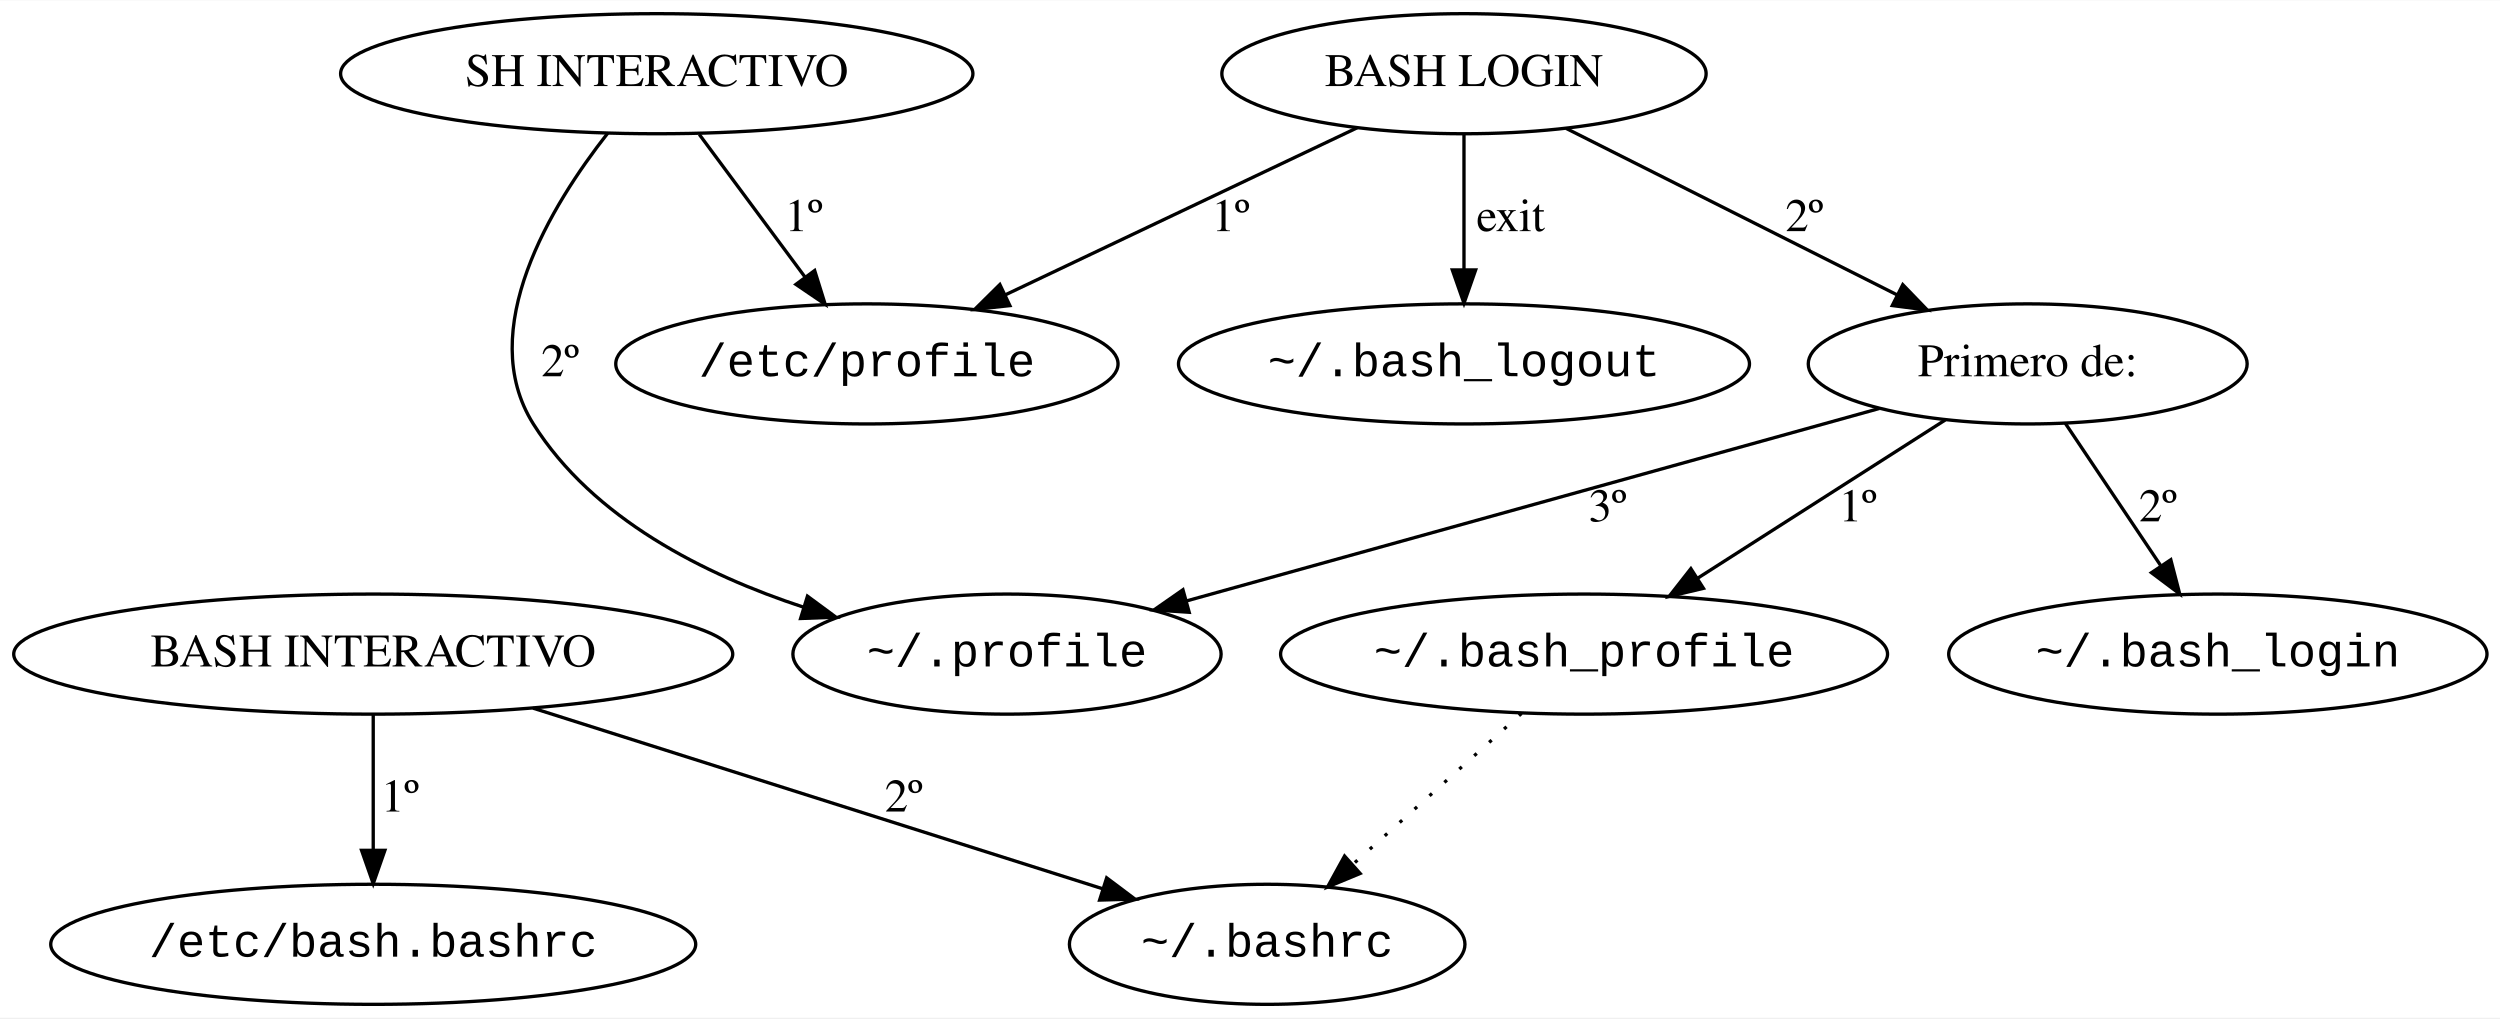
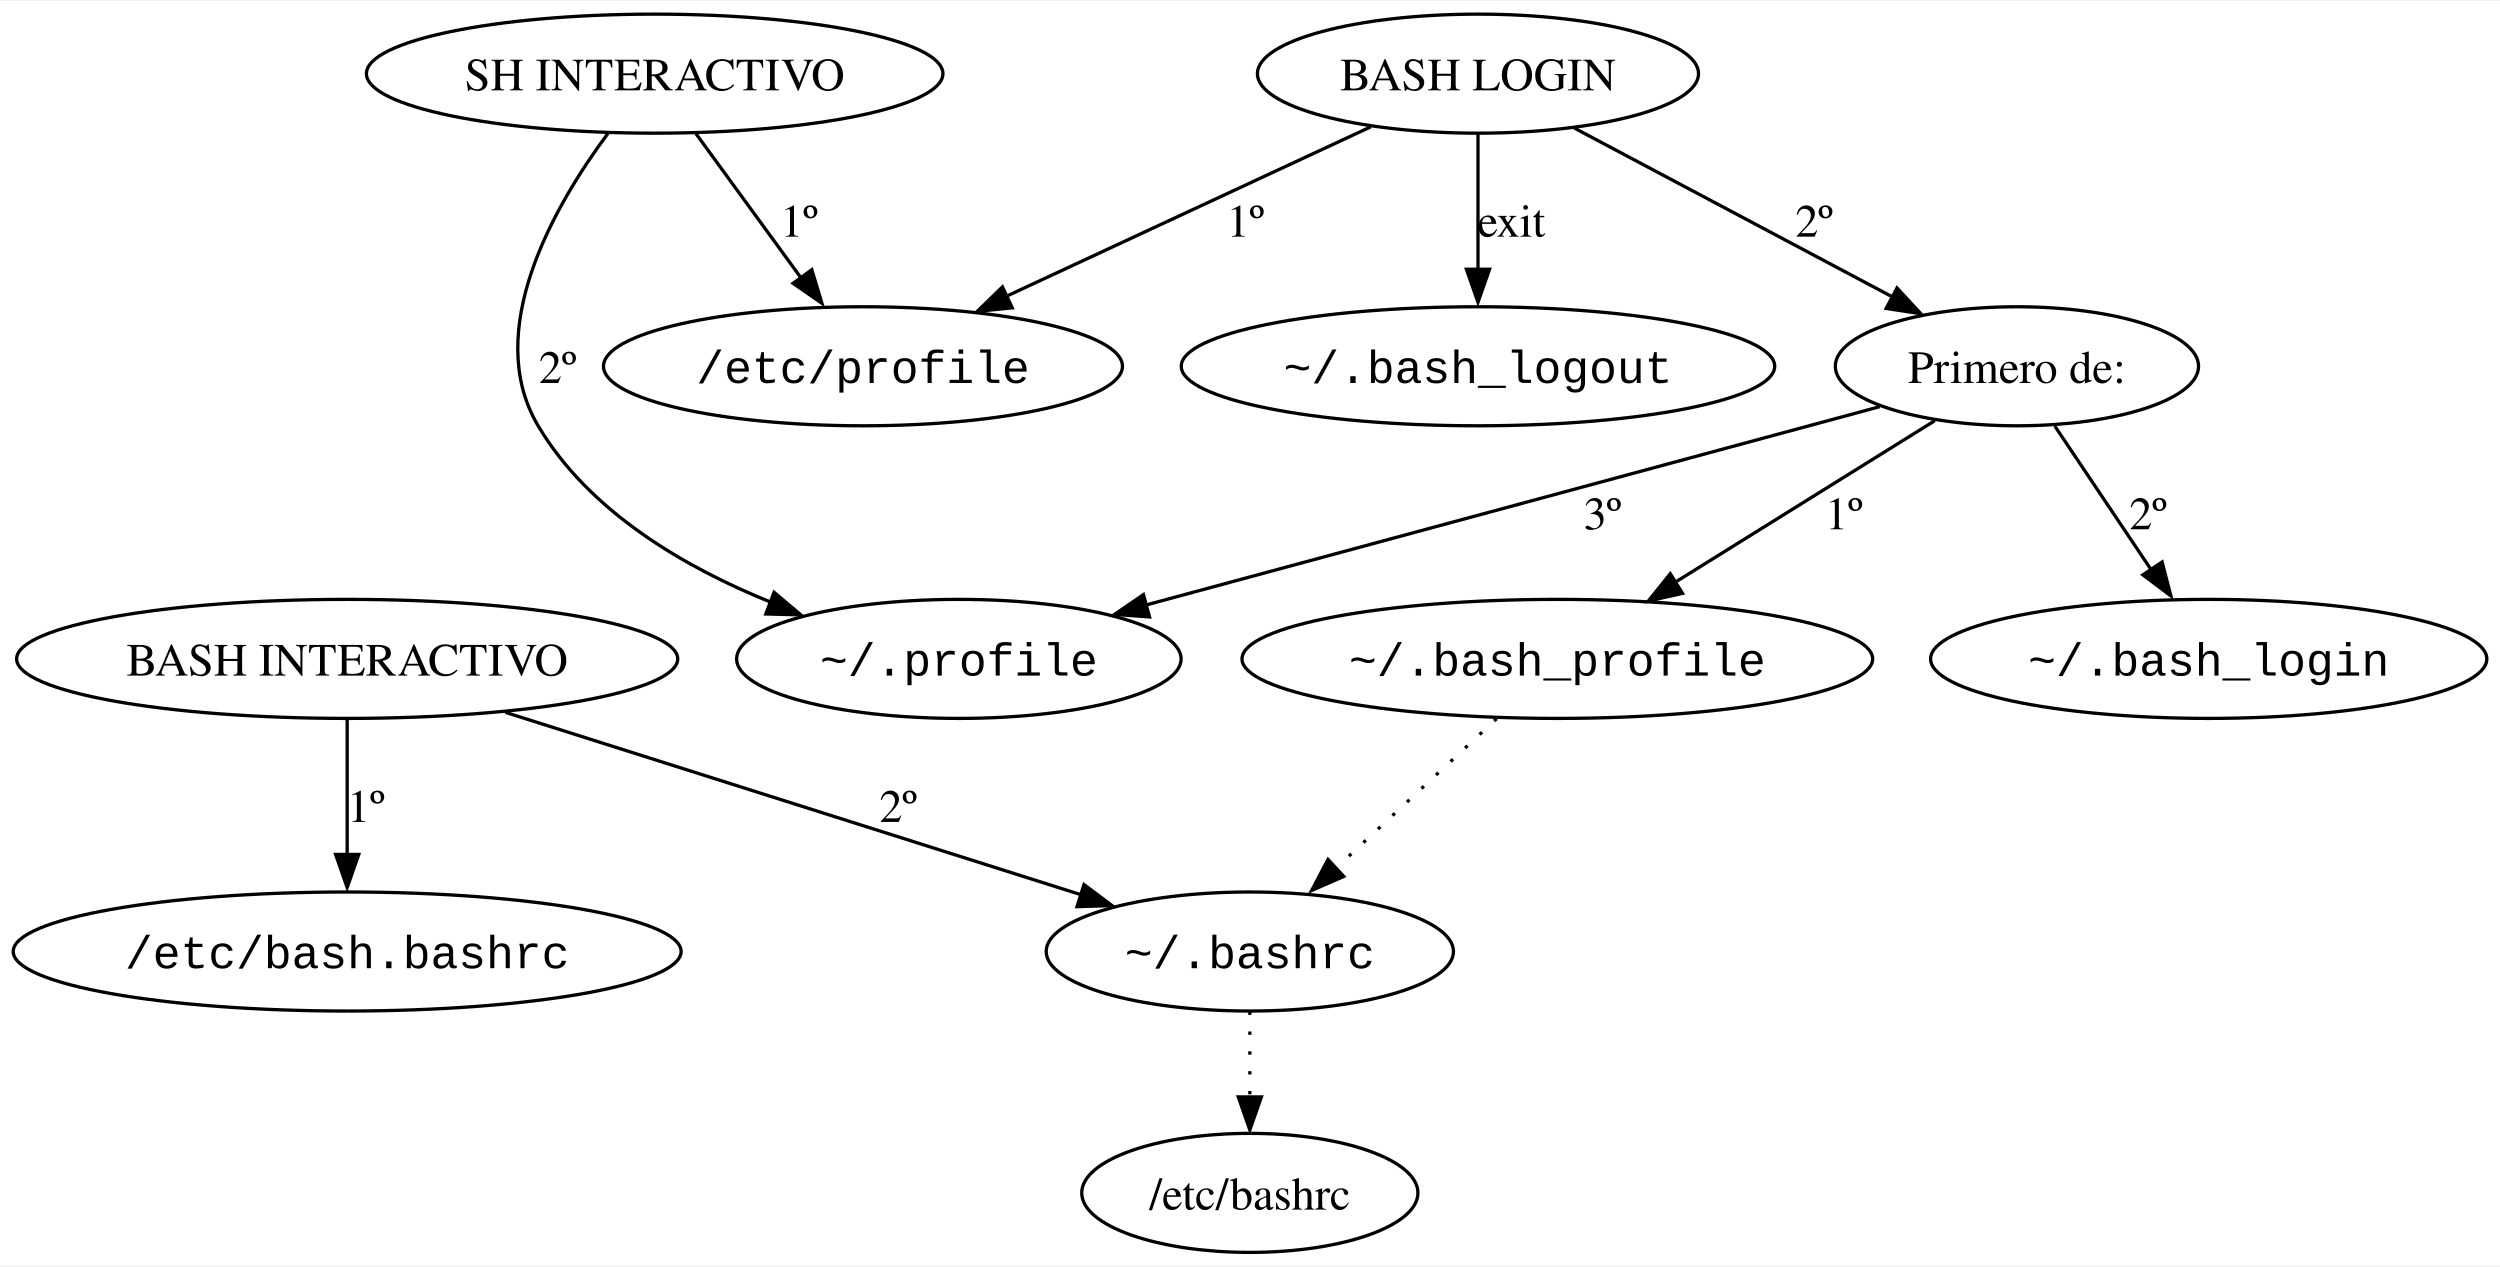
- <svg xmlns="http://www.w3.org/2000/svg" width="749pt" height="305pt" viewBox="0.00 0.00 749.48 305.00">
-   <g id="graph0" class="graph" transform="scale(1 1) rotate(0) translate(4 301)">
-     <polygon fill="white" stroke="transparent" points="-4,4 -4,-301 745.48,-301 745.48,4 -4,4" />
+ <svg xmlns="http://www.w3.org/2000/svg" width="756pt" height="383pt" viewBox="0.00 0.00 756.10 382.50">
+   <g id="graph0" class="graph" transform="scale(1 1) rotate(0) translate(4 378.5)">
+     <polygon fill="white" stroke="none" points="-4,4 -4,-378.5 752.1,-378.5 752.1,4 -4,4" />
    <g id="node1" class="node">
-       <ellipse fill="none" stroke="black" cx="470.89" cy="-105" rx="90.98" ry="18" />
-       <text text-anchor="middle" x="470.89" y="-101.3" font-family="courier new" font-size="14.00">~/.bash_profile</text>
+       <ellipse fill="none" stroke="black" cx="467" cy="-179.5" rx="95.37" ry="18" />
+       <text text-anchor="middle" x="467" y="-174.45" font-family="courier new" font-size="14.00">~/.bash_profile</text>
    </g>
    <g id="node6" class="node">
-       <ellipse fill="none" stroke="black" cx="375.89" cy="-18" rx="59.29" ry="18" />
-       <text text-anchor="middle" x="375.89" y="-14.3" font-family="courier new" font-size="14.00">~/.bashrc</text>
+       <ellipse fill="none" stroke="black" cx="374" cy="-91" rx="61.59" ry="18" />
+       <text text-anchor="middle" x="374" y="-85.95" font-family="courier new" font-size="14.00">~/.bashrc</text>
    </g>
    <g id="edge11" class="edge">
-       <path fill="none" stroke="black" stroke-dasharray="1,5" d="M452.12,-87.21C437.62,-74.23 417.4,-56.14 401.43,-41.85" />
-       <polygon fill="black" stroke="black" points="403.76,-39.24 393.98,-35.18 399.09,-44.46 403.76,-39.24" />
+       <path fill="none" stroke="black" stroke-dasharray="1,5" d="M448.62,-161.41C434.56,-148.33 415,-130.13 399.43,-115.65" />
+       <polygon fill="black" stroke="black" points="402.41,-113.71 392.7,-109.47 397.64,-118.84 402.41,-113.71" />
    </g>
    <g id="node2" class="node">
-       <ellipse fill="none" stroke="black" cx="660.89" cy="-105" rx="80.69" ry="18" />
-       <text text-anchor="middle" x="660.89" y="-101.3" font-family="courier new" font-size="14.00">~/.bash_login</text>
+       <ellipse fill="none" stroke="black" cx="664" cy="-179.5" rx="84.11" ry="18" />
+       <text text-anchor="middle" x="664" y="-174.45" font-family="courier new" font-size="14.00">~/.bash_login</text>
    </g>
    <g id="node3" class="node">
-       <ellipse fill="none" stroke="black" cx="297.89" cy="-105" rx="64.19" ry="18" />
-       <text text-anchor="middle" x="297.89" y="-101.3" font-family="courier new" font-size="14.00">~/.profile</text>
+       <ellipse fill="none" stroke="black" cx="286" cy="-179.5" rx="67.22" ry="18" />
+       <text text-anchor="middle" x="286" y="-174.45" font-family="courier new" font-size="14.00">~/.profile</text>
    </g>
    <g id="node4" class="node">
-       <ellipse fill="none" stroke="black" cx="434.89" cy="-192" rx="85.59" ry="18" />
-       <text text-anchor="middle" x="434.89" y="-188.3" font-family="courier new" font-size="14.00">~/.bash_logout</text>
+       <ellipse fill="none" stroke="black" cx="443" cy="-268" rx="89.74" ry="18" />
+       <text text-anchor="middle" x="443" y="-262.95" font-family="courier new" font-size="14.00">~/.bash_logout</text>
    </g>
    <g id="node5" class="node">
-       <ellipse fill="none" stroke="black" cx="107.89" cy="-18" rx="96.68" ry="18" />
-       <text text-anchor="middle" x="107.89" y="-14.3" font-family="courier new" font-size="14.00">/etc/bash.bashrc</text>
+       <ellipse fill="none" stroke="black" cx="101" cy="-91" rx="101" ry="18" />
+       <text text-anchor="middle" x="101" y="-85.95" font-family="courier new" font-size="14.00">/etc/bash.bashrc</text>
+     </g>
+     <g id="node12" class="node">
+       <ellipse fill="none" stroke="black" cx="374" cy="-18" rx="50.84" ry="18" />
+       <text text-anchor="middle" x="374" y="-12.95" font-family="Times,serif" font-size="14.00">/etc/bashrc</text>
+     </g>
+     <g id="edge12" class="edge">
+       <path fill="none" stroke="black" stroke-dasharray="1,5" d="M374,-72.81C374,-65.05 374,-55.68 374,-46.95" />
+       <polygon fill="black" stroke="black" points="377.5,-47.03 374,-37.03 370.5,-47.03 377.5,-47.03" />
    </g>
    <g id="node7" class="node">
-       <ellipse fill="none" stroke="black" cx="255.89" cy="-192" rx="75.29" ry="18" />
-       <text text-anchor="middle" x="255.89" y="-188.3" font-family="courier new" font-size="14.00">/etc/profile</text>
+       <ellipse fill="none" stroke="black" cx="257" cy="-268" rx="78.48" ry="18" />
+       <text text-anchor="middle" x="257" y="-262.95" font-family="courier new" font-size="14.00">/etc/profile</text>
    </g>
    <g id="node8" class="node">
-       <ellipse fill="none" stroke="black" cx="434.89" cy="-279" rx="72.59" ry="18" />
-       <text text-anchor="middle" x="434.89" y="-275.3" font-family="Times,serif" font-size="14.00">BASH LOGIN</text>
+       <ellipse fill="none" stroke="black" cx="443" cy="-356.5" rx="66.71" ry="18" />
+       <text text-anchor="middle" x="443" y="-351.45" font-family="Times,serif" font-size="14.00">BASH LOGIN</text>
    </g>
    <g id="edge6" class="edge">
-       <path fill="none" stroke="black" d="M434.89,-260.8C434.89,-249.16 434.89,-233.55 434.89,-220.24" />
-       <polygon fill="black" stroke="black" points="438.39,-220.18 434.89,-210.18 431.39,-220.18 438.39,-220.18" />
-       <text text-anchor="middle" x="448.89" y="-231.8" font-family="Times,serif" font-size="14.00">exit</text>
+       <path fill="none" stroke="black" d="M443,-338.41C443,-326.64 443,-310.73 443,-297.11" />
+       <polygon fill="black" stroke="black" points="446.5,-297.35 443,-287.35 439.5,-297.35 446.5,-297.35" />
+       <text text-anchor="middle" x="453.12" y="-307.2" font-family="Times,serif" font-size="14.00">exit</text>
    </g>
    <g id="edge1" class="edge">
-       <path fill="none" stroke="black" d="M402.89,-262.8C373.42,-248.81 329.52,-227.96 297.37,-212.7" />
-       <polygon fill="black" stroke="black" points="298.75,-209.48 288.22,-208.35 295.75,-215.8 298.75,-209.48" />
-       <text text-anchor="middle" x="364.89" y="-231.8" font-family="Times,serif" font-size="14.00">1º</text>
+       <path fill="none" stroke="black" d="M410.6,-340.43C380,-326.2 333.9,-304.76 300.19,-289.09" />
+       <polygon fill="black" stroke="black" points="302.14,-285.67 291.59,-284.62 299.18,-292.01 302.14,-285.67" />
+       <text text-anchor="middle" x="372.62" y="-307.2" font-family="Times,serif" font-size="14.00">1º</text>
    </g>
    <g id="node9" class="node">
-       <ellipse fill="none" stroke="black" cx="603.89" cy="-192" rx="65.79" ry="18" />
-       <text text-anchor="middle" x="603.89" y="-188.3" font-family="Times,serif" font-size="14.00">Primero de:</text>
+       <ellipse fill="none" stroke="black" cx="606" cy="-268" rx="54.93" ry="18" />
+       <text text-anchor="middle" x="606" y="-262.95" font-family="Times,serif" font-size="14.00">Primero de:</text>
    </g>
    <g id="edge2" class="edge">
-       <path fill="none" stroke="black" d="M465.5,-262.61C493.34,-248.6 534.58,-227.86 564.8,-212.66" />
-       <polygon fill="black" stroke="black" points="566.44,-215.76 573.8,-208.14 563.29,-209.5 566.44,-215.76" />
-       <text text-anchor="middle" x="536.89" y="-231.8" font-family="Times,serif" font-size="14.00">2º</text>
+       <path fill="none" stroke="black" d="M472.14,-340.04C499.04,-325.76 539.14,-304.48 568.44,-288.93" />
+       <polygon fill="black" stroke="black" points="569.73,-291.68 576.93,-283.9 566.45,-285.49 569.73,-291.68" />
+       <text text-anchor="middle" x="544.62" y="-307.2" font-family="Times,serif" font-size="14.00">2º</text>
    </g>
    <g id="edge3" class="edge">
-       <path fill="none" stroke="black" d="M579.19,-175.21C558.27,-161.84 528.08,-142.55 504.88,-127.72" />
-       <polygon fill="black" stroke="black" points="506.68,-124.72 496.37,-122.28 502.91,-130.62 506.68,-124.72" />
-       <text text-anchor="middle" x="552.89" y="-144.8" font-family="Times,serif" font-size="14.00">1º</text>
+       <path fill="none" stroke="black" d="M581.15,-251.54C559.27,-237.92 527.15,-217.93 502.55,-202.62" />
+       <polygon fill="black" stroke="black" points="504.86,-199.32 494.53,-197.01 501.17,-205.26 504.86,-199.32" />
+       <text text-anchor="middle" x="553.62" y="-218.7" font-family="Times,serif" font-size="14.00">1º</text>
    </g>
    <g id="edge4" class="edge">
-       <path fill="none" stroke="black" d="M615.15,-174.21C623.3,-162.06 634.45,-145.43 643.7,-131.63" />
-       <polygon fill="black" stroke="black" points="646.79,-133.3 649.46,-123.05 640.98,-129.41 646.79,-133.3" />
-       <text text-anchor="middle" x="642.89" y="-144.8" font-family="Times,serif" font-size="14.00">2º</text>
+       <path fill="none" stroke="black" d="M617.46,-249.91C625.8,-237.47 637.24,-220.41 646.69,-206.31" />
+       <polygon fill="black" stroke="black" points="649.9,-208.81 652.56,-198.55 644.09,-204.91 649.9,-208.81" />
+       <text text-anchor="middle" x="645.62" y="-218.7" font-family="Times,serif" font-size="14.00">2º</text>
    </g>
    <g id="edge5" class="edge">
-       <path fill="none" stroke="black" d="M559.4,-178.64C504.4,-163.36 410.86,-137.38 351.83,-120.98" />
-       <polygon fill="black" stroke="black" points="352.51,-117.54 341.94,-118.24 350.64,-124.29 352.51,-117.54" />
-       <text text-anchor="middle" x="477.89" y="-144.8" font-family="Times,serif" font-size="14.00">3º</text>
+       <path fill="none" stroke="black" d="M564.49,-255.78C507.78,-240.45 405.89,-212.91 342.33,-195.73" />
+       <polygon fill="black" stroke="black" points="343.66,-192.19 333.09,-192.96 341.83,-198.95 343.66,-192.19" />
+       <text text-anchor="middle" x="480.62" y="-218.7" font-family="Times,serif" font-size="14.00">3º</text>
    </g>
    <g id="node10" class="node">
-       <ellipse fill="none" stroke="black" cx="107.89" cy="-105" rx="107.78" ry="18" />
-       <text text-anchor="middle" x="107.89" y="-101.3" font-family="Times,serif" font-size="14.00">BASH INTERACTIVO</text>
+       <ellipse fill="none" stroke="black" cx="101" cy="-179.5" rx="99.97" ry="18" />
+       <text text-anchor="middle" x="101" y="-174.45" font-family="Times,serif" font-size="14.00">BASH INTERACTIVO</text>
    </g>
    <g id="edge7" class="edge">
-       <path fill="none" stroke="black" d="M107.89,-86.8C107.89,-75.16 107.89,-59.55 107.89,-46.24" />
-       <polygon fill="black" stroke="black" points="111.39,-46.18 107.89,-36.18 104.39,-46.18 111.39,-46.18" />
-       <text text-anchor="middle" x="115.89" y="-57.8" font-family="Times,serif" font-size="14.00">1º</text>
+       <path fill="none" stroke="black" d="M101,-161.41C101,-149.64 101,-133.73 101,-120.11" />
+       <polygon fill="black" stroke="black" points="104.5,-120.35 101,-110.35 97.5,-120.35 104.5,-120.35" />
+       <text text-anchor="middle" x="106.62" y="-130.2" font-family="Times,serif" font-size="14.00">1º</text>
    </g>
    <g id="edge8" class="edge">
-       <path fill="none" stroke="black" d="M155.8,-88.8C203.98,-73.53 277.89,-50.08 326.56,-34.65" />
-       <polygon fill="black" stroke="black" points="327.77,-37.93 336.24,-31.57 325.65,-31.26 327.77,-37.93" />
-       <text text-anchor="middle" x="266.89" y="-57.8" font-family="Times,serif" font-size="14.00">2º</text>
+       <path fill="none" stroke="black" d="M148.86,-163.33C197.69,-147.86 273.17,-123.95 323.07,-108.13" />
+       <polygon fill="black" stroke="black" points="323.84,-111.25 332.32,-104.89 321.73,-104.57 323.84,-111.25" />
+       <text text-anchor="middle" x="267.62" y="-130.2" font-family="Times,serif" font-size="14.00">2º</text>
    </g>
    <g id="node11" class="node">
-       <ellipse fill="none" stroke="black" cx="192.89" cy="-279" rx="94.78" ry="18" />
-       <text text-anchor="middle" x="192.89" y="-275.3" font-family="Times,serif" font-size="14.00">SH INTERACTIVO</text>
+       <ellipse fill="none" stroke="black" cx="194" cy="-356.5" rx="87.18" ry="18" />
+       <text text-anchor="middle" x="194" y="-351.45" font-family="Times,serif" font-size="14.00">SH INTERACTIVO</text>
    </g>
    <g id="edge10" class="edge">
-       <path fill="none" stroke="black" d="M178.17,-261.14C161.33,-239.69 138.22,-202.05 155.89,-174 173.77,-145.62 207.14,-128.82 237.04,-119.02" />
-       <polygon fill="black" stroke="black" points="238.07,-122.37 246.6,-116.08 236.01,-115.68 238.07,-122.37" />
-       <text text-anchor="middle" x="163.89" y="-188.3" font-family="Times,serif" font-size="14.00">2º</text>
+       <path fill="none" stroke="black" d="M179.91,-338.48C163.79,-316.81 141.7,-278.73 158.75,-250 174.12,-224.08 202.94,-207.21 229.27,-196.59" />
+       <polygon fill="black" stroke="black" points="230.1,-199.64 238.21,-192.81 227.62,-193.09 230.1,-199.64" />
+       <text text-anchor="middle" x="164.62" y="-262.95" font-family="Times,serif" font-size="14.00">2º</text>
    </g>
    <g id="edge9" class="edge">
-       <path fill="none" stroke="black" d="M205.64,-260.8C214.75,-248.51 227.15,-231.77 237.36,-218.01" />
-       <polygon fill="black" stroke="black" points="240.23,-220 243.38,-209.89 234.61,-215.84 240.23,-220" />
-       <text text-anchor="middle" x="236.89" y="-231.8" font-family="Times,serif" font-size="14.00">1º</text>
+       <path fill="none" stroke="black" d="M206.44,-338.41C215.5,-325.97 227.93,-308.91 238.2,-294.81" />
+       <polygon fill="black" stroke="black" points="241.52,-297.2 244.58,-287.05 235.86,-293.08 241.52,-297.2" />
+       <text text-anchor="middle" x="237.62" y="-307.2" font-family="Times,serif" font-size="14.00">1º</text>
    </g>
  </g>
</svg>
